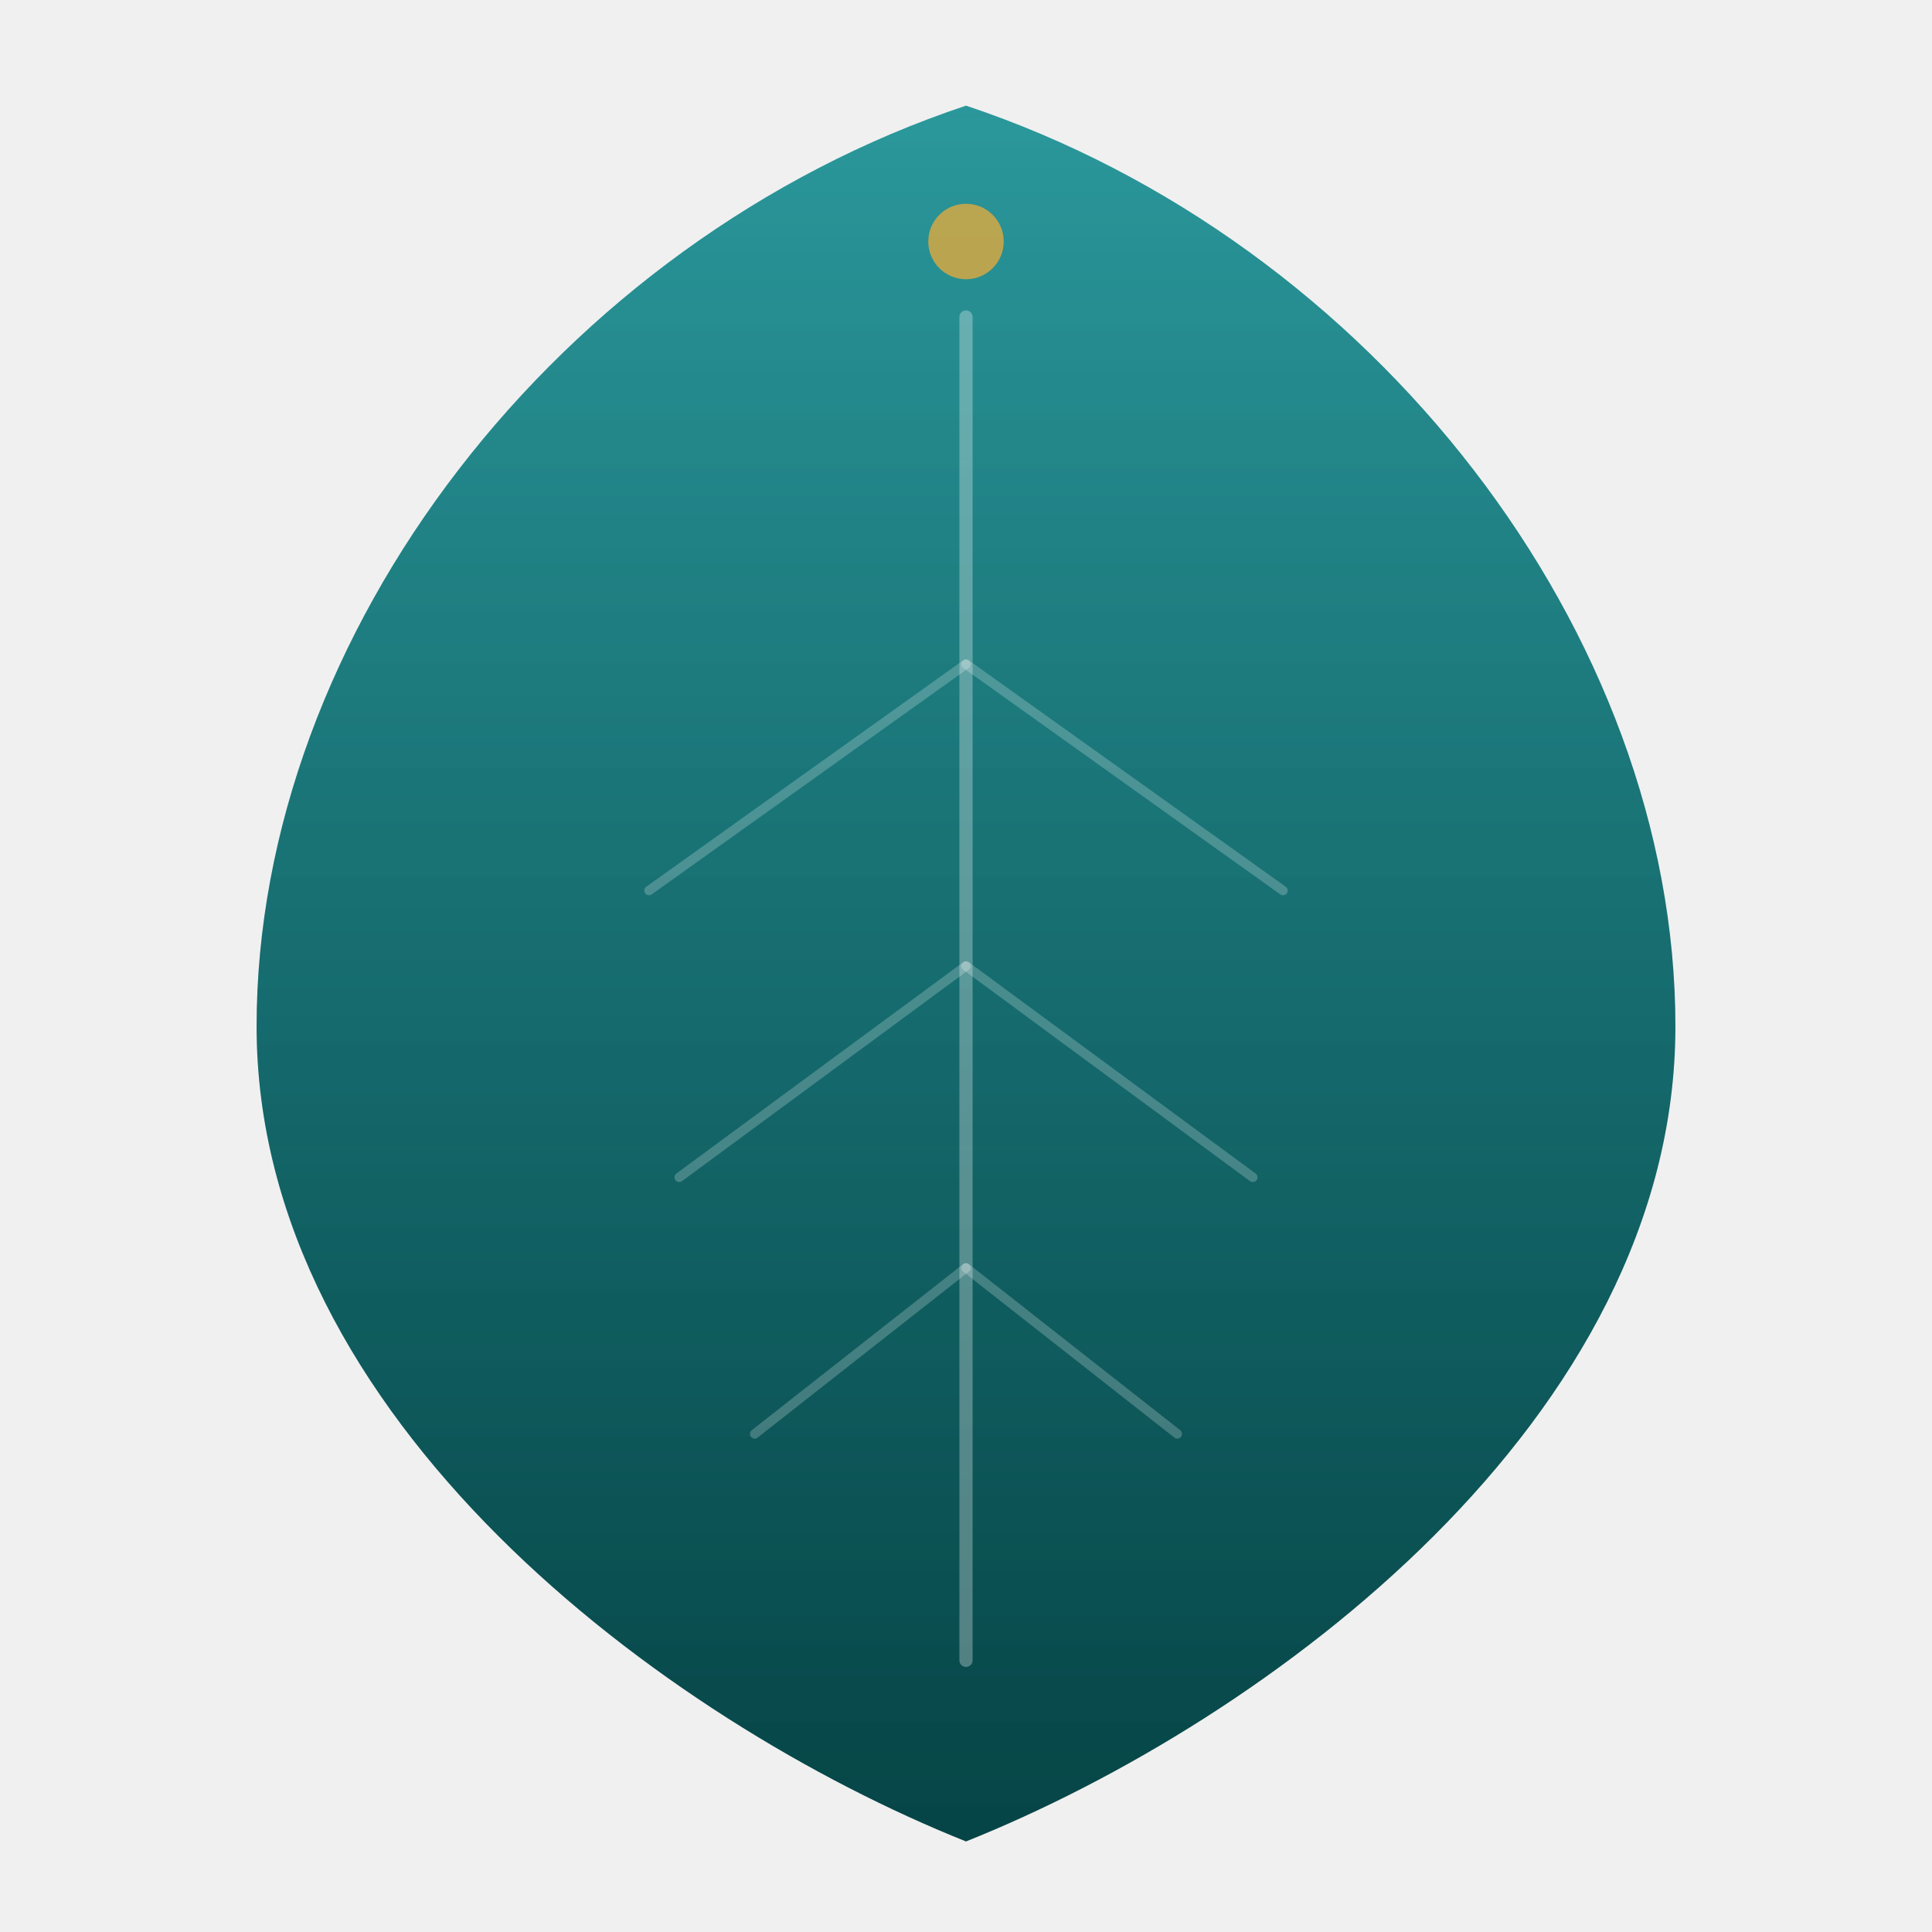
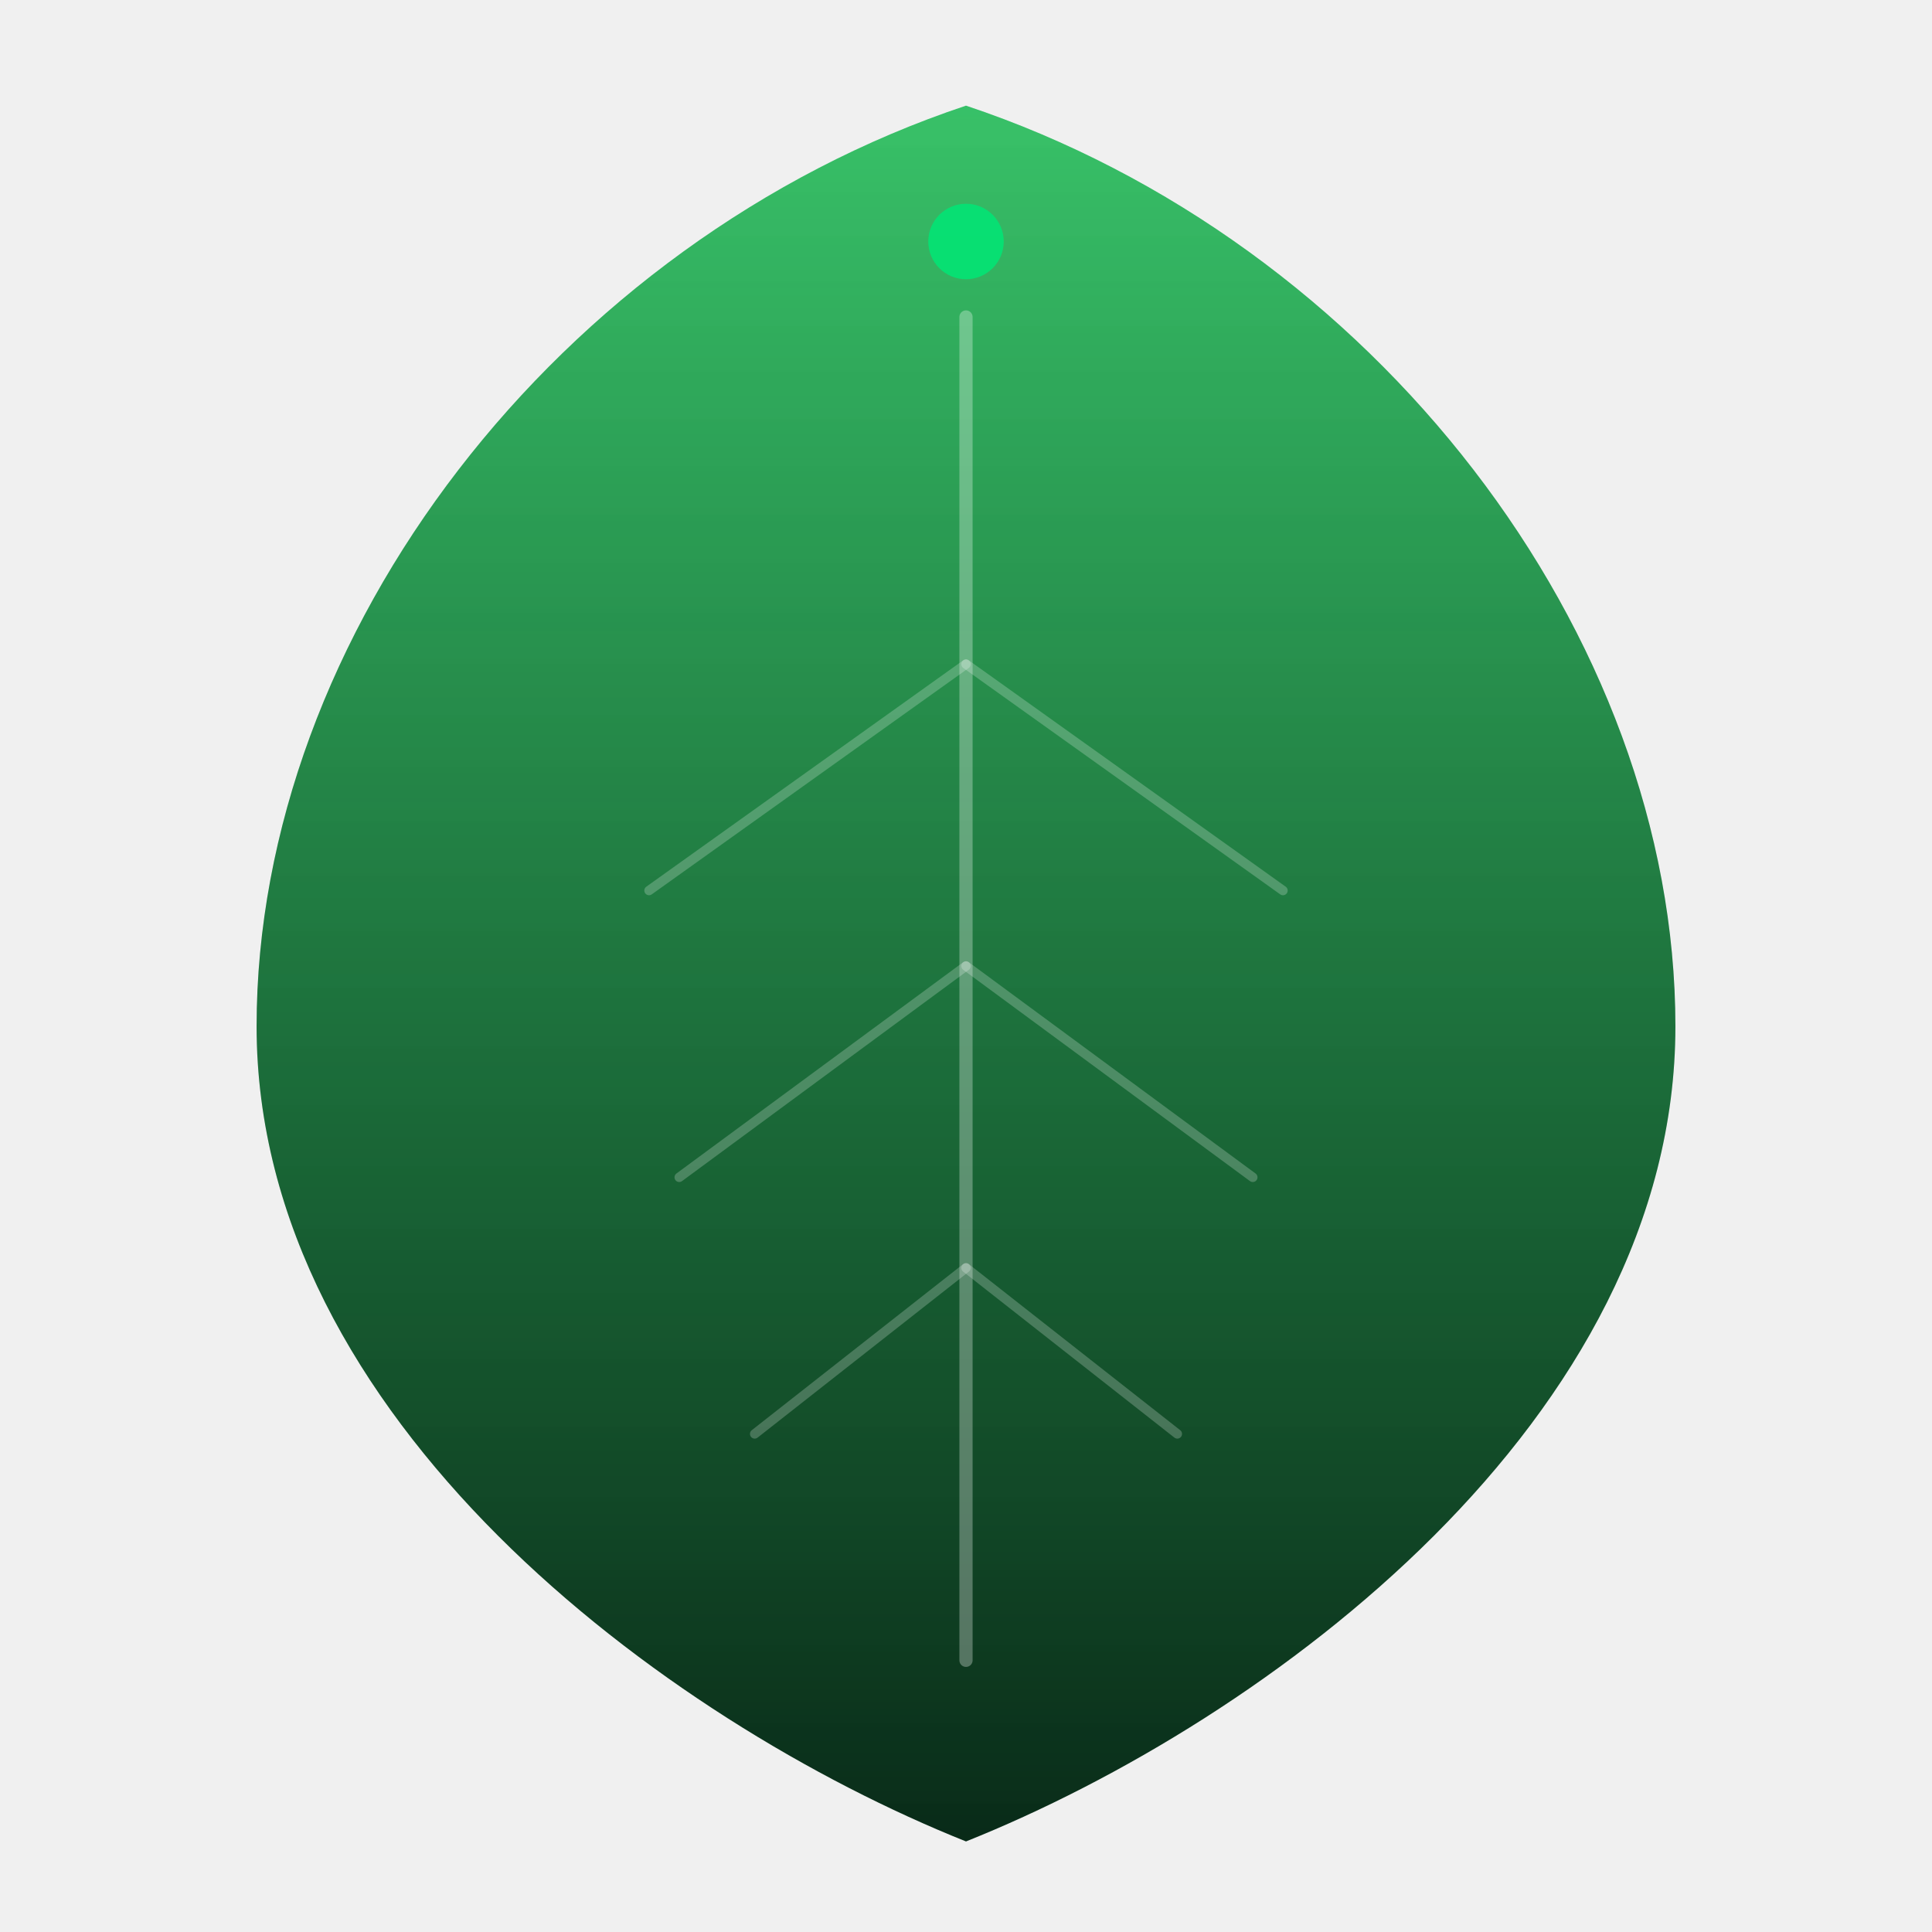
<svg xmlns="http://www.w3.org/2000/svg" viewBox="0 0 512 512" width="192" height="192" role="img" aria-label="Food quality intelligence logomark">
  <defs>
    <linearGradient id="brand-fill" x1="0" y1="0" x2="0" y2="1">
-       <stop offset="0%" stop-color="#0e8a8e" />
-       <stop offset="100%" stop-color="#074a4c" />
+       <stop offset="0%" stop-color="#1DB954" />
+       <stop offset="100%" stop-color="#0A2E1A" />
    </linearGradient>
    <linearGradient id="inner-shadow" x1="0" y1="0" x2="0" y2="1">
      <stop offset="0%" stop-color="#ffffff" stop-opacity="0.12" />
      <stop offset="100%" stop-color="#000000" stop-opacity="0.08" />
    </linearGradient>
  </defs>
  <path d="     M 256 28     C 364 64, 444 168, 444 272     C 444 376, 336 456, 256 488     C 176 456, 68 376, 68 272     C 68 168, 148 64, 256 28     Z   " fill="url(#brand-fill)" />
  <path d="     M 256 28     C 364 64, 444 168, 444 272     C 444 376, 336 456, 256 488     C 176 456, 68 376, 68 272     C 68 168, 148 64, 256 28     Z   " fill="url(#inner-shadow)" />
  <line x1="256" y1="84" x2="256" y2="440" stroke="#ffffff" stroke-width="3.5" opacity="0.30" stroke-linecap="round" />
  <line x1="256" y1="176" x2="172" y2="236" stroke="#ffffff" stroke-width="2.5" opacity="0.22" stroke-linecap="round" />
  <line x1="256" y1="176" x2="340" y2="236" stroke="#ffffff" stroke-width="2.5" opacity="0.22" stroke-linecap="round" />
  <line x1="256" y1="256" x2="180" y2="312" stroke="#ffffff" stroke-width="2.5" opacity="0.22" stroke-linecap="round" />
  <line x1="256" y1="256" x2="332" y2="312" stroke="#ffffff" stroke-width="2.5" opacity="0.22" stroke-linecap="round" />
  <line x1="256" y1="336" x2="200" y2="380" stroke="#ffffff" stroke-width="2.5" opacity="0.22" stroke-linecap="round" />
  <line x1="256" y1="336" x2="312" y2="380" stroke="#ffffff" stroke-width="2.5" opacity="0.22" stroke-linecap="round" />
-   <circle cx="256" cy="64" r="10" fill="#d4a844" opacity="0.85" />
+   <circle cx="256" cy="64" r="10" fill="#00E676" opacity="0.85" />
</svg>
